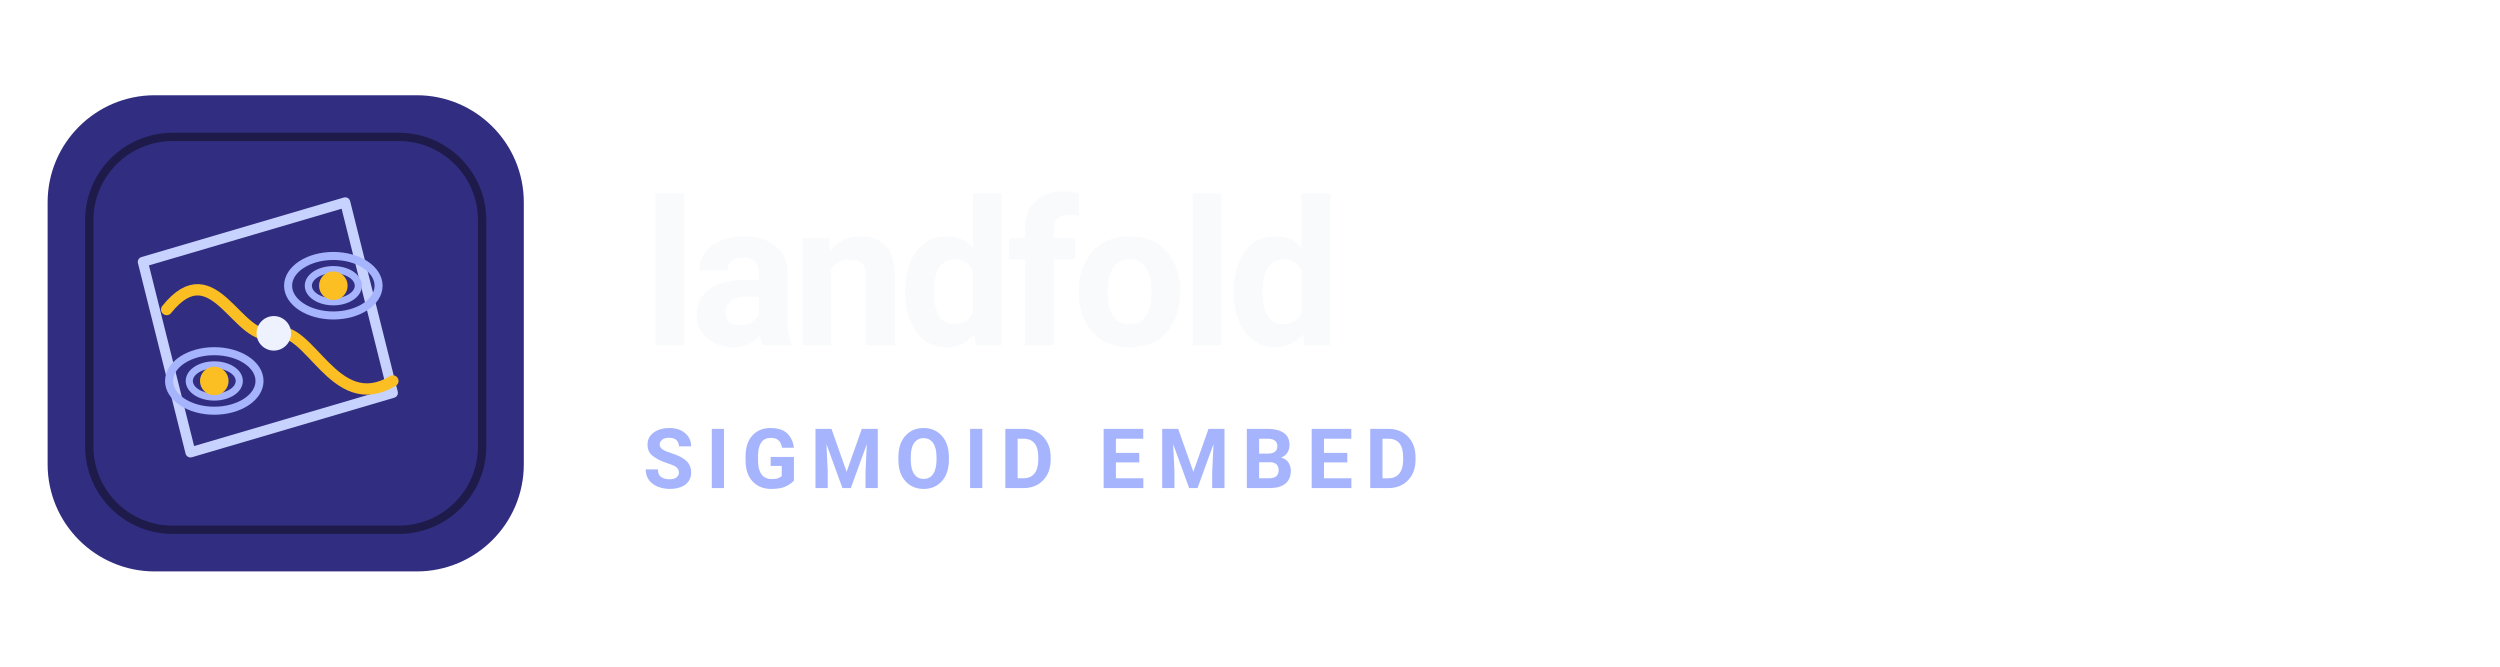
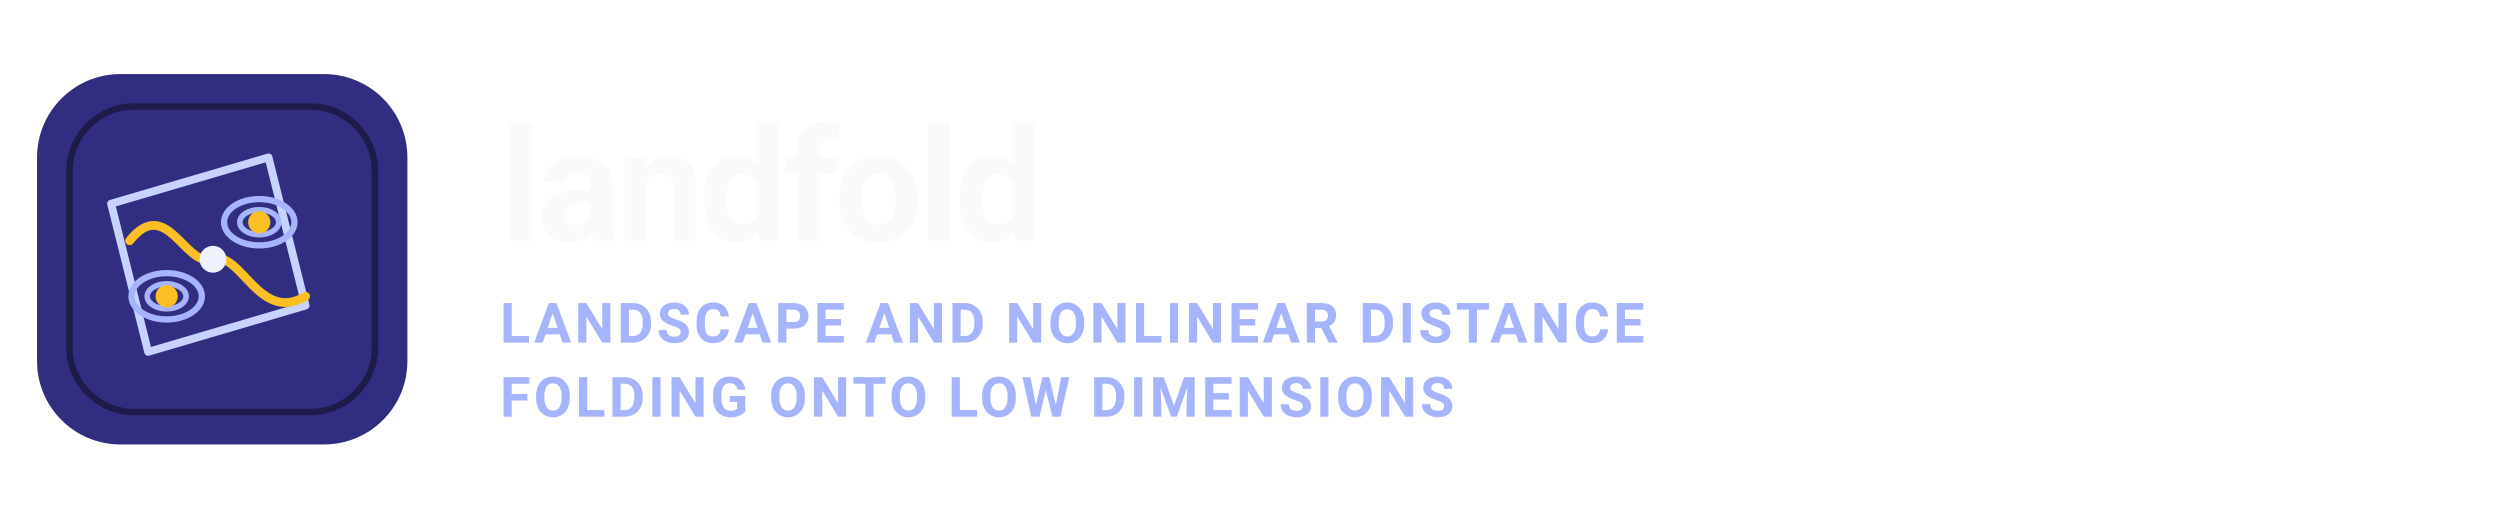
- <svg xmlns="http://www.w3.org/2000/svg" width="420" height="112" viewBox="0 0 420 112" fill="none" role="img" aria-labelledby="lfDarkTitle">
+ <svg xmlns="http://www.w3.org/2000/svg" width="540" height="112" viewBox="0 0 540 112" fill="none" role="img" aria-labelledby="lfDarkTitle">
  <rect x="8" y="16" width="80" height="80" rx="18" fill="#312E81" />
  <rect x="15" y="23" width="66" height="66" rx="14" fill="none" stroke="#1E1B4B" stroke-width="1.4" />
  <path d="M24 44 L58 34 L66 66 L32 76 Z" fill="none" stroke="#C7D2FE" stroke-width="1.7" stroke-linejoin="round" />
  <path d="M28 52 C36 42 40 58 46 56 C52 54 56 70 66 64" fill="none" stroke="#FBBF24" stroke-width="1.9" stroke-linecap="round" />
  <ellipse cx="36" cy="64" rx="7.6" ry="5.0" fill="none" stroke="#A5B4FC" stroke-width="1.35" />
  <ellipse cx="36" cy="64" rx="4.2" ry="2.7" fill="none" stroke="#A5B4FC" stroke-width="1.2" />
  <ellipse cx="56" cy="48" rx="7.6" ry="5.0" fill="none" stroke="#A5B4FC" stroke-width="1.35" />
  <ellipse cx="56" cy="48" rx="4.2" ry="2.7" fill="none" stroke="#A5B4FC" stroke-width="1.2" />
  <circle cx="36" cy="64" r="2.4" fill="#FBBF24" />
  <circle cx="56" cy="48" r="2.4" fill="#FBBF24" />
  <circle cx="46" cy="56" r="2.9" fill="#EEF2FF" />
-   <text x="108" y="58" font-family="ui-sans-serif, system-ui, -apple-system, 'Segoe UI', Roboto, sans-serif" font-size="34" font-weight="750" letter-spacing="-1.1" fill="#F8FAFC">landfold</text>
-   <text x="108" y="82" font-family="ui-sans-serif, system-ui, -apple-system, 'Segoe UI', Roboto, sans-serif" font-size="14" font-weight="600" letter-spacing="0.14em" fill="#A5B4FC">SIGMOID EMBED</text>
+   <text x="108" y="52" font-family="ui-sans-serif, system-ui, -apple-system, 'Segoe UI', Roboto, sans-serif" font-size="34" font-weight="750" letter-spacing="-1.1" fill="#F8FAFC">landfold</text>
+   <text x="108" y="74" font-family="ui-sans-serif, system-ui, -apple-system, 'Segoe UI', Roboto, sans-serif" font-size="12" font-weight="600" letter-spacing="0.06em" fill="#A5B4FC">LANDSCAPE AND NONLINEAR DISTANCE</text>
+   <text x="108" y="90" font-family="ui-sans-serif, system-ui, -apple-system, 'Segoe UI', Roboto, sans-serif" font-size="12" font-weight="600" letter-spacing="0.06em" fill="#A5B4FC">FOLDING ONTO LOW DIMENSIONS</text>
</svg>
